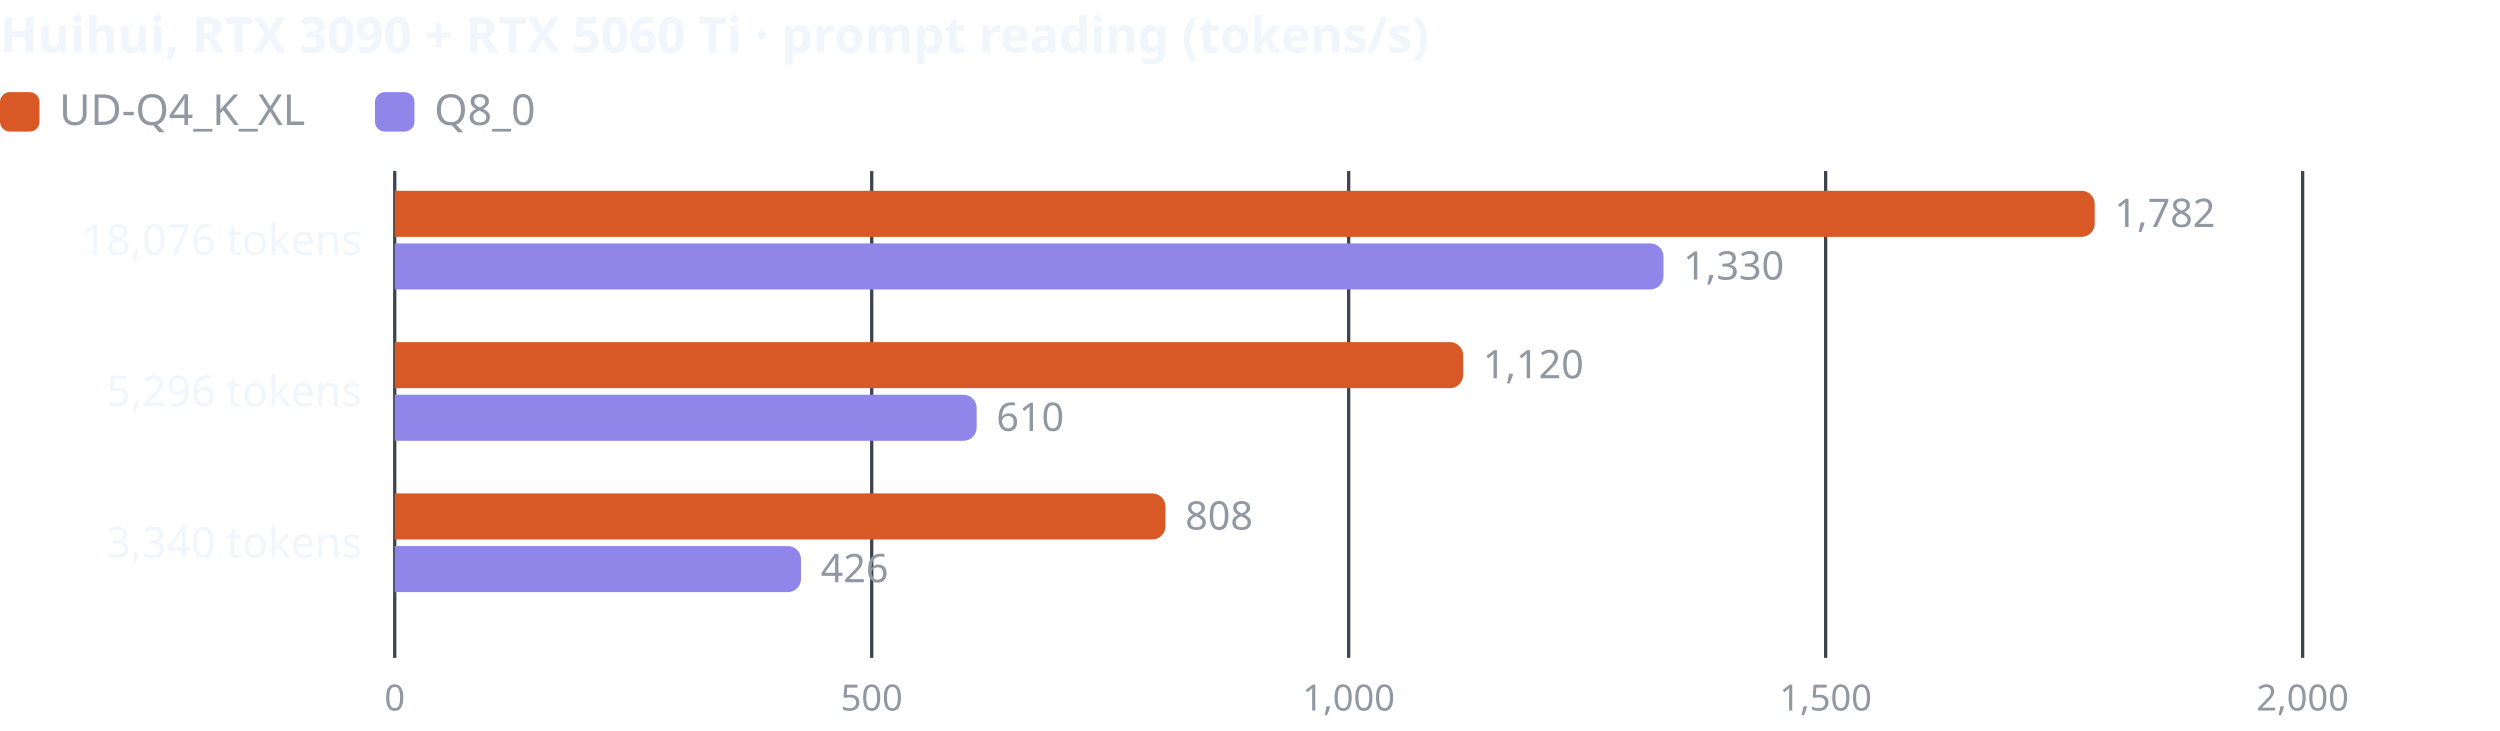
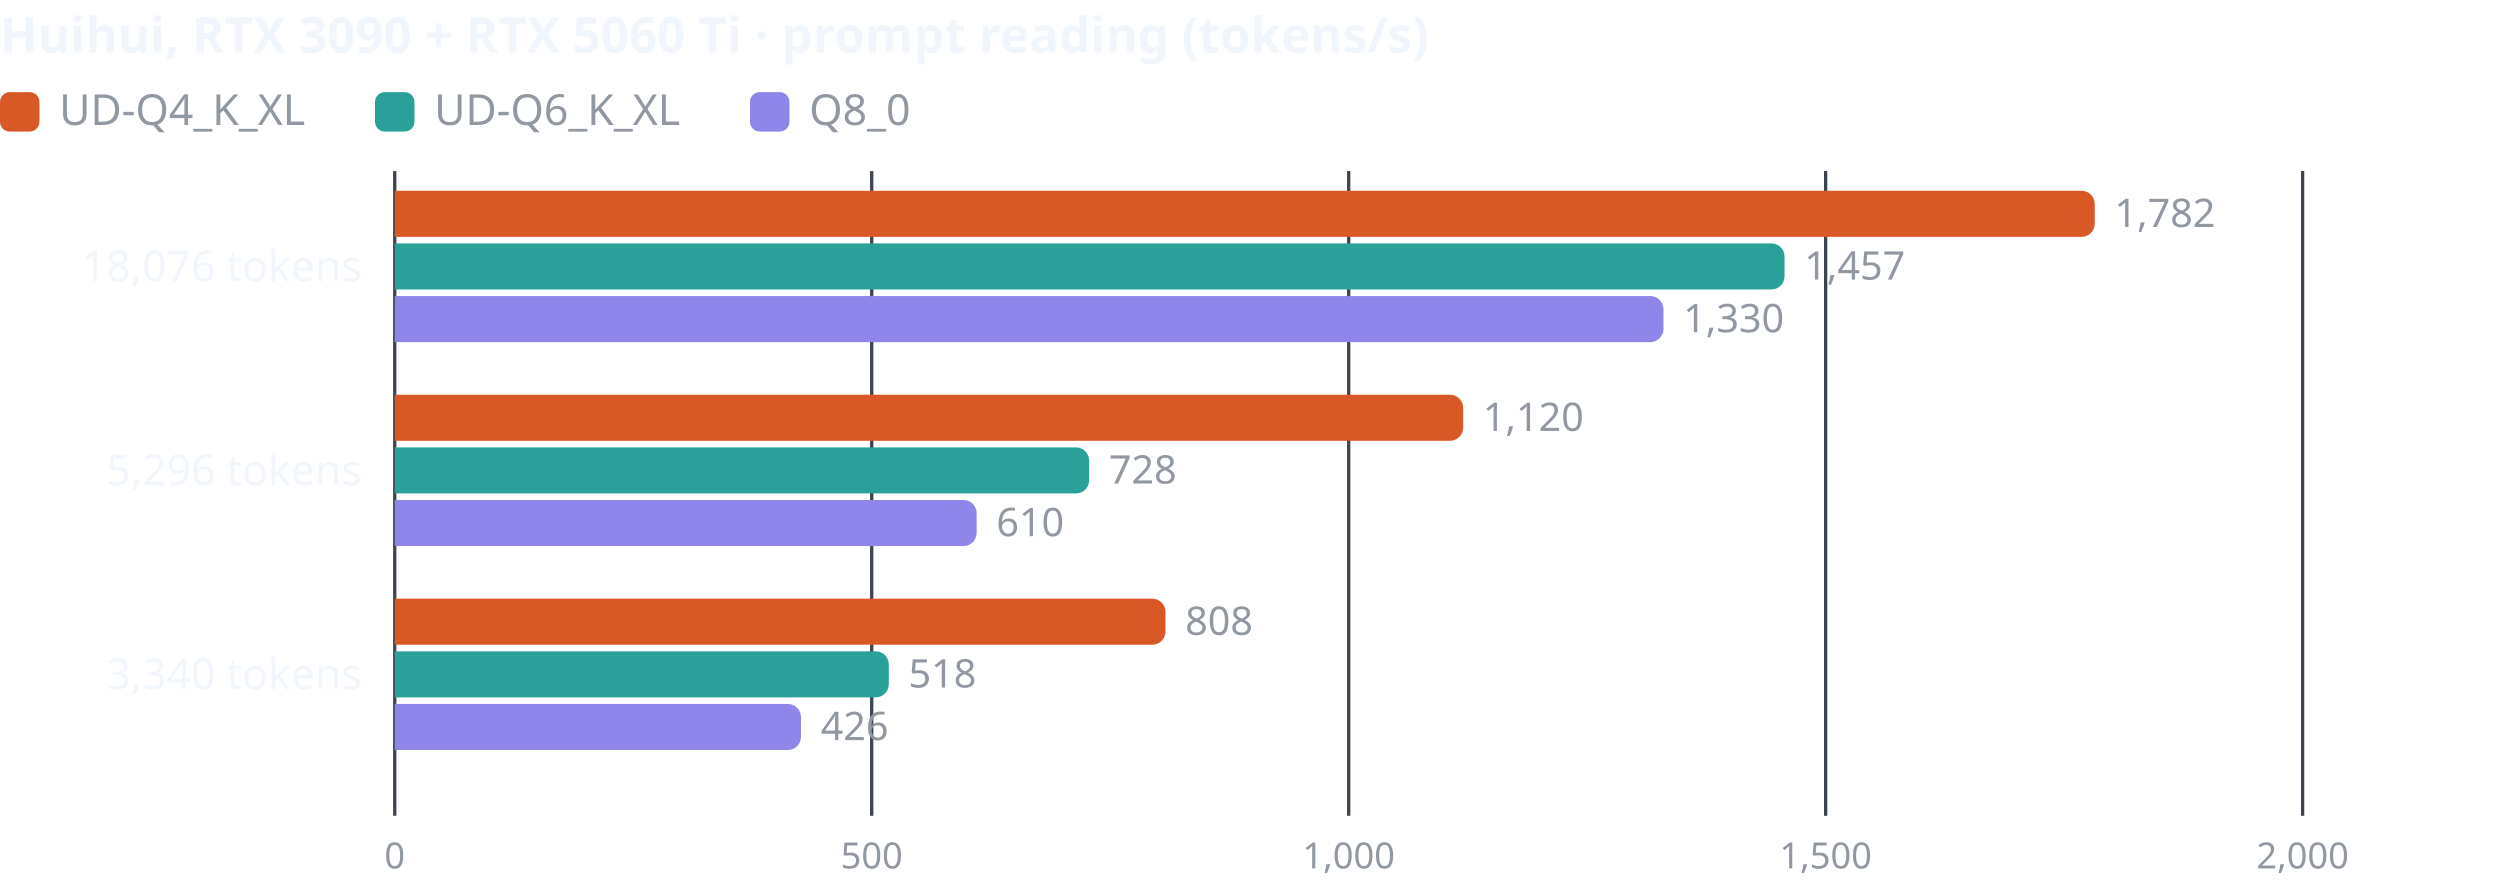
- <svg xmlns="http://www.w3.org/2000/svg" width="760" height="222" viewBox="0 0 760 222" role="img" aria-label="Huihui prompt reading on both cards: UD-Q4_K_XL vs Q8_0" font-family="-apple-system,BlinkMacSystemFont,'Segoe UI','Noto Sans',Helvetica,Arial,sans-serif">
+ <svg xmlns="http://www.w3.org/2000/svg" width="760" height="270" viewBox="0 0 760 270" role="img" aria-label="Huihui prompt reading on both cards: UD-Q4_K_XL, UD-Q6_K_XL and Q8_0" font-family="-apple-system,BlinkMacSystemFont,'Segoe UI','Noto Sans',Helvetica,Arial,sans-serif">
  <text x="0" y="16" font-size="15" font-weight="600" fill="#f0f6fc">Huihui, RTX 3090 + RTX 5060 Ti · prompt reading (tokens/s)</text>
  <rect x="0" y="28" width="12" height="12" rx="3" fill="#d95926" />
  <text x="18" y="38" font-size="13" fill="#9198a1">UD-Q4_K_XL</text>
-   <rect x="114.0" y="28" width="12" height="12" rx="3" fill="#9085e9" />
-   <text x="132.0" y="38" font-size="13" fill="#9198a1">Q8_0</text>
-   <line x1="120.0" y1="52" x2="120.0" y2="200" stroke="#3d444d" stroke-width="1" />
-   <text x="120.0" y="216" font-size="11" fill="#9198a1" text-anchor="middle">0</text>
-   <line x1="265.0" y1="52" x2="265.0" y2="200" stroke="#3d444d" stroke-width="1" />
-   <text x="265.0" y="216" font-size="11" fill="#9198a1" text-anchor="middle">500</text>
-   <line x1="410.0" y1="52" x2="410.0" y2="200" stroke="#3d444d" stroke-width="1" />
-   <text x="410.0" y="216" font-size="11" fill="#9198a1" text-anchor="middle">1,000</text>
-   <line x1="555.0" y1="52" x2="555.0" y2="200" stroke="#3d444d" stroke-width="1" />
-   <text x="555.0" y="216" font-size="11" fill="#9198a1" text-anchor="middle">1,500</text>
-   <line x1="700.0" y1="52" x2="700.0" y2="200" stroke="#3d444d" stroke-width="1" />
-   <text x="700.0" y="216" font-size="11" fill="#9198a1" text-anchor="middle">2,000</text>
-   <text x="110" y="77.5" font-size="13" fill="#f0f6fc" text-anchor="end">18,076 tokens</text>
+   <rect x="114.0" y="28" width="12" height="12" rx="3" fill="#2aa198" />
+   <text x="132.0" y="38" font-size="13" fill="#9198a1">UD-Q6_K_XL</text>
+   <rect x="228.0" y="28" width="12" height="12" rx="3" fill="#9085e9" />
+   <text x="246.0" y="38" font-size="13" fill="#9198a1">Q8_0</text>
+   <line x1="120.0" y1="52" x2="120.0" y2="248" stroke="#3d444d" stroke-width="1" />
+   <text x="120.0" y="264" font-size="11" fill="#9198a1" text-anchor="middle">0</text>
+   <line x1="265.0" y1="52" x2="265.0" y2="248" stroke="#3d444d" stroke-width="1" />
+   <text x="265.0" y="264" font-size="11" fill="#9198a1" text-anchor="middle">500</text>
+   <line x1="410.0" y1="52" x2="410.0" y2="248" stroke="#3d444d" stroke-width="1" />
+   <text x="410.0" y="264" font-size="11" fill="#9198a1" text-anchor="middle">1,000</text>
+   <line x1="555.0" y1="52" x2="555.0" y2="248" stroke="#3d444d" stroke-width="1" />
+   <text x="555.0" y="264" font-size="11" fill="#9198a1" text-anchor="middle">1,500</text>
+   <line x1="700.0" y1="52" x2="700.0" y2="248" stroke="#3d444d" stroke-width="1" />
+   <text x="700.0" y="264" font-size="11" fill="#9198a1" text-anchor="middle">2,000</text>
+   <text x="110" y="85.5" font-size="13" fill="#f0f6fc" text-anchor="end">18,076 tokens</text>
  <path d="M120.0,58.0 h512.8 a4,4 0 0 1 4,4 v6.0 a4,4 0 0 1 -4,4 h-512.8 z" fill="#d95926" />
  <text x="642.8" y="69" font-size="12" fill="#9198a1">1,782</text>
-   <path d="M120.0,74.0 h381.7 a4,4 0 0 1 4,4 v6.0 a4,4 0 0 1 -4,4 h-381.7 z" fill="#9085e9" />
-   <text x="511.7" y="85" font-size="12" fill="#9198a1">1,330</text>
-   <text x="110" y="123.5" font-size="13" fill="#f0f6fc" text-anchor="end">5,296 tokens</text>
-   <path d="M120.0,104.0 h320.8 a4,4 0 0 1 4,4 v6.0 a4,4 0 0 1 -4,4 h-320.8 z" fill="#d95926" />
-   <text x="450.8" y="115" font-size="12" fill="#9198a1">1,120</text>
-   <path d="M120.0,120.0 h172.9 a4,4 0 0 1 4,4 v6.0 a4,4 0 0 1 -4,4 h-172.9 z" fill="#9085e9" />
-   <text x="302.9" y="131" font-size="12" fill="#9198a1">610</text>
-   <text x="110" y="169.5" font-size="13" fill="#f0f6fc" text-anchor="end">3,340 tokens</text>
-   <path d="M120.0,150.0 h230.3 a4,4 0 0 1 4,4 v6.0 a4,4 0 0 1 -4,4 h-230.3 z" fill="#d95926" />
-   <text x="360.3" y="161" font-size="12" fill="#9198a1">808</text>
-   <path d="M120.0,166.0 h119.5 a4,4 0 0 1 4,4 v6.0 a4,4 0 0 1 -4,4 h-119.5 z" fill="#9085e9" />
-   <text x="249.5" y="177" font-size="12" fill="#9198a1">426</text>
+   <path d="M120.0,74.0 h418.5 a4,4 0 0 1 4,4 v6.0 a4,4 0 0 1 -4,4 h-418.5 z" fill="#2aa198" />
+   <text x="548.5" y="85" font-size="12" fill="#9198a1">1,457</text>
+   <path d="M120.0,90.0 h381.7 a4,4 0 0 1 4,4 v6.0 a4,4 0 0 1 -4,4 h-381.7 z" fill="#9085e9" />
+   <text x="511.7" y="101" font-size="12" fill="#9198a1">1,330</text>
+   <text x="110" y="147.5" font-size="13" fill="#f0f6fc" text-anchor="end">5,296 tokens</text>
+   <path d="M120.0,120.0 h320.8 a4,4 0 0 1 4,4 v6.0 a4,4 0 0 1 -4,4 h-320.8 z" fill="#d95926" />
+   <text x="450.8" y="131" font-size="12" fill="#9198a1">1,120</text>
+   <path d="M120.0,136.0 h207.1 a4,4 0 0 1 4,4 v6.0 a4,4 0 0 1 -4,4 h-207.1 z" fill="#2aa198" />
+   <text x="337.1" y="147" font-size="12" fill="#9198a1">728</text>
+   <path d="M120.0,152.0 h172.9 a4,4 0 0 1 4,4 v6.0 a4,4 0 0 1 -4,4 h-172.9 z" fill="#9085e9" />
+   <text x="302.9" y="163" font-size="12" fill="#9198a1">610</text>
+   <text x="110" y="209.5" font-size="13" fill="#f0f6fc" text-anchor="end">3,340 tokens</text>
+   <path d="M120.0,182.0 h230.3 a4,4 0 0 1 4,4 v6.0 a4,4 0 0 1 -4,4 h-230.3 z" fill="#d95926" />
+   <text x="360.3" y="193" font-size="12" fill="#9198a1">808</text>
+   <path d="M120.0,198.0 h146.2 a4,4 0 0 1 4,4 v6.0 a4,4 0 0 1 -4,4 h-146.2 z" fill="#2aa198" />
+   <text x="276.2" y="209" font-size="12" fill="#9198a1">518</text>
+   <path d="M120.0,214.0 h119.5 a4,4 0 0 1 4,4 v6.0 a4,4 0 0 1 -4,4 h-119.5 z" fill="#9085e9" />
+   <text x="249.5" y="225" font-size="12" fill="#9198a1">426</text>
</svg>
